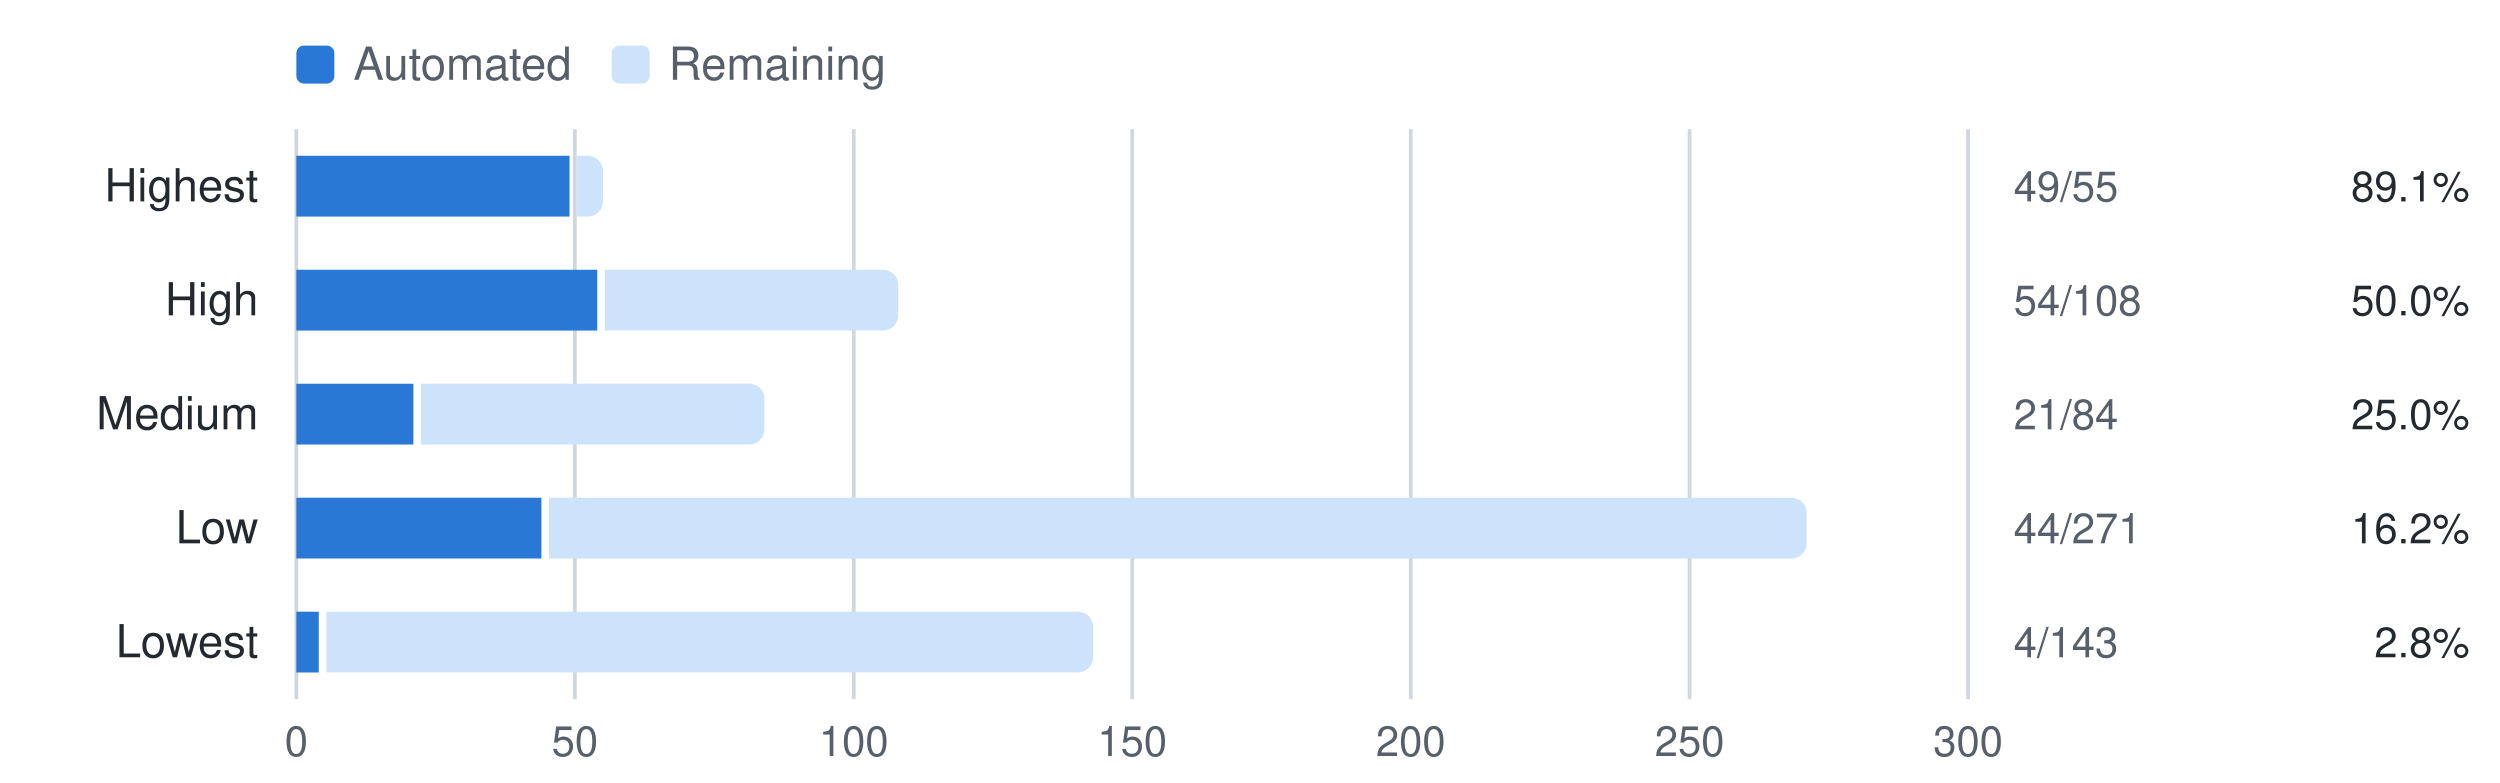
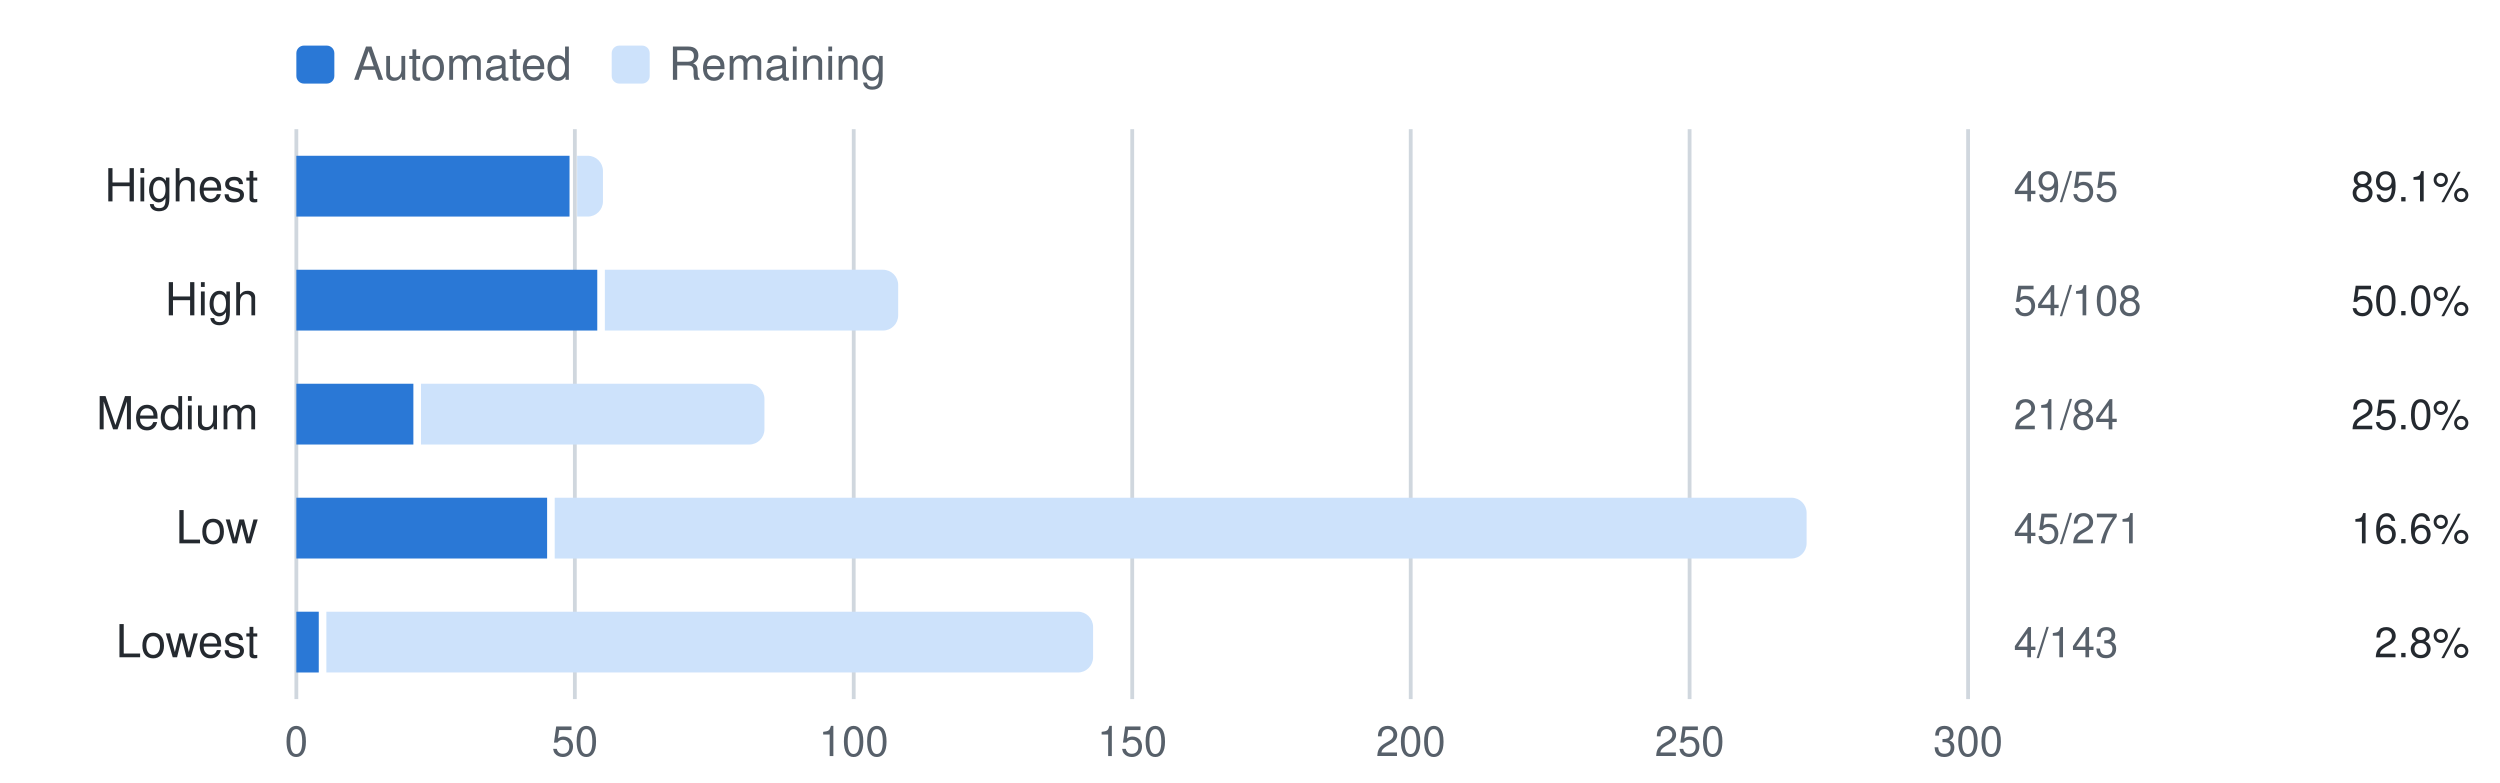
<svg xmlns="http://www.w3.org/2000/svg" width="658" height="206" viewBox="0 0 658 206" role="img" aria-label="Automated versus remaining conda CLI test cases, by priority">
  <g font-family="-apple-system,BlinkMacSystemFont,Segoe UI,Helvetica,Arial,sans-serif" font-size="12">
    <rect x="78" y="12" width="10" height="10" rx="2" fill="#2a78d6" />
    <text x="93" y="21" fill="#57606a">Automated</text>
    <rect x="161" y="12" width="10" height="10" rx="2" fill="#cde2fb" />
    <text x="176" y="21" fill="#57606a">Remaining</text>
    <line x1="78.0" y1="34" x2="78.0" y2="184" stroke="#d0d7de" stroke-width="1" />
    <text x="78.0" y="199" fill="#57606a" font-size="11" text-anchor="middle">0</text>
    <line x1="151.3" y1="34" x2="151.3" y2="184" stroke="#d0d7de" stroke-width="1" />
    <text x="151.3" y="199" fill="#57606a" font-size="11" text-anchor="middle">50</text>
    <line x1="224.7" y1="34" x2="224.7" y2="184" stroke="#d0d7de" stroke-width="1" />
    <text x="224.7" y="199" fill="#57606a" font-size="11" text-anchor="middle">100</text>
    <line x1="298.0" y1="34" x2="298.0" y2="184" stroke="#d0d7de" stroke-width="1" />
    <text x="298.0" y="199" fill="#57606a" font-size="11" text-anchor="middle">150</text>
    <line x1="371.3" y1="34" x2="371.3" y2="184" stroke="#d0d7de" stroke-width="1" />
    <text x="371.3" y="199" fill="#57606a" font-size="11" text-anchor="middle">200</text>
    <line x1="444.7" y1="34" x2="444.7" y2="184" stroke="#d0d7de" stroke-width="1" />
    <text x="444.7" y="199" fill="#57606a" font-size="11" text-anchor="middle">250</text>
    <line x1="518.0" y1="34" x2="518.0" y2="184" stroke="#d0d7de" stroke-width="1" />
    <text x="518.0" y="199" fill="#57606a" font-size="11" text-anchor="middle">300</text>
    <text x="68" y="53.0" fill="#24292f" text-anchor="end">Highest</text>
    <path d="M78.0,41.0h71.9v16.0h-71.9z" fill="#2a78d6" />
    <path d="M151.9,41.0H154.7A4,4 0 0 1 158.7,45.0V53.0A4,4 0 0 1 154.7,57.0H151.9z" fill="#cde2fb" />
    <text x="530" y="53.0" fill="#57606a" font-size="11">49/55</text>
    <text x="650" y="53.0" fill="#24292f" font-size="11" text-anchor="end">89.1%</text>
    <text x="68" y="83.0" fill="#24292f" text-anchor="end">High</text>
    <path d="M78.0,71.0h79.2v16.0h-79.2z" fill="#2a78d6" />
    <path d="M159.2,71.0H232.4A4,4 0 0 1 236.4,75.0V83.0A4,4 0 0 1 232.4,87.0H159.2z" fill="#cde2fb" />
    <text x="530" y="83.0" fill="#57606a" font-size="11">54/108</text>
    <text x="650" y="83.0" fill="#24292f" font-size="11" text-anchor="end">50.0%</text>
    <text x="68" y="113.0" fill="#24292f" text-anchor="end">Medium</text>
    <path d="M78.0,101.0h30.8v16.0h-30.8z" fill="#2a78d6" />
    <path d="M110.8,101.0H197.2A4,4 0 0 1 201.2,105.0V113.0A4,4 0 0 1 197.2,117.0H110.8z" fill="#cde2fb" />
    <text x="530" y="113.0" fill="#57606a" font-size="11">21/84</text>
    <text x="650" y="113.0" fill="#24292f" font-size="11" text-anchor="end">25.0%</text>
    <text x="68" y="143.0" fill="#24292f" text-anchor="end">Low</text>
-     <path d="M78.0,131.0h64.5v16.0h-64.5z" fill="#2a78d6" />
-     <path d="M144.5,131.0H471.5A4,4 0 0 1 475.5,135.0V143.0A4,4 0 0 1 471.5,147.0H144.5z" fill="#cde2fb" />
-     <text x="530" y="143.0" fill="#57606a" font-size="11">44/271</text>
-     <text x="650" y="143.0" fill="#24292f" font-size="11" text-anchor="end">16.2%</text>
+     <path d="M78.0,131.0h66.0v16.0h-66.0z" fill="#2a78d6" />
+     <path d="M146.0,131.0H471.5A4,4 0 0 1 475.5,135.0V143.0A4,4 0 0 1 471.5,147.0H146.0z" fill="#cde2fb" />
+     <text x="530" y="143.0" fill="#57606a" font-size="11">45/271</text>
+     <text x="650" y="143.0" fill="#24292f" font-size="11" text-anchor="end">16.6%</text>
    <text x="68" y="173.0" fill="#24292f" text-anchor="end">Lowest</text>
    <path d="M78.0,161.0h5.9v16.0h-5.9z" fill="#2a78d6" />
    <path d="M85.9,161.0H283.7A4,4 0 0 1 287.7,165.0V173.0A4,4 0 0 1 283.7,177.0H85.9z" fill="#cde2fb" />
    <text x="530" y="173.0" fill="#57606a" font-size="11">4/143</text>
    <text x="650" y="173.0" fill="#24292f" font-size="11" text-anchor="end">2.8%</text>
  </g>
</svg>
